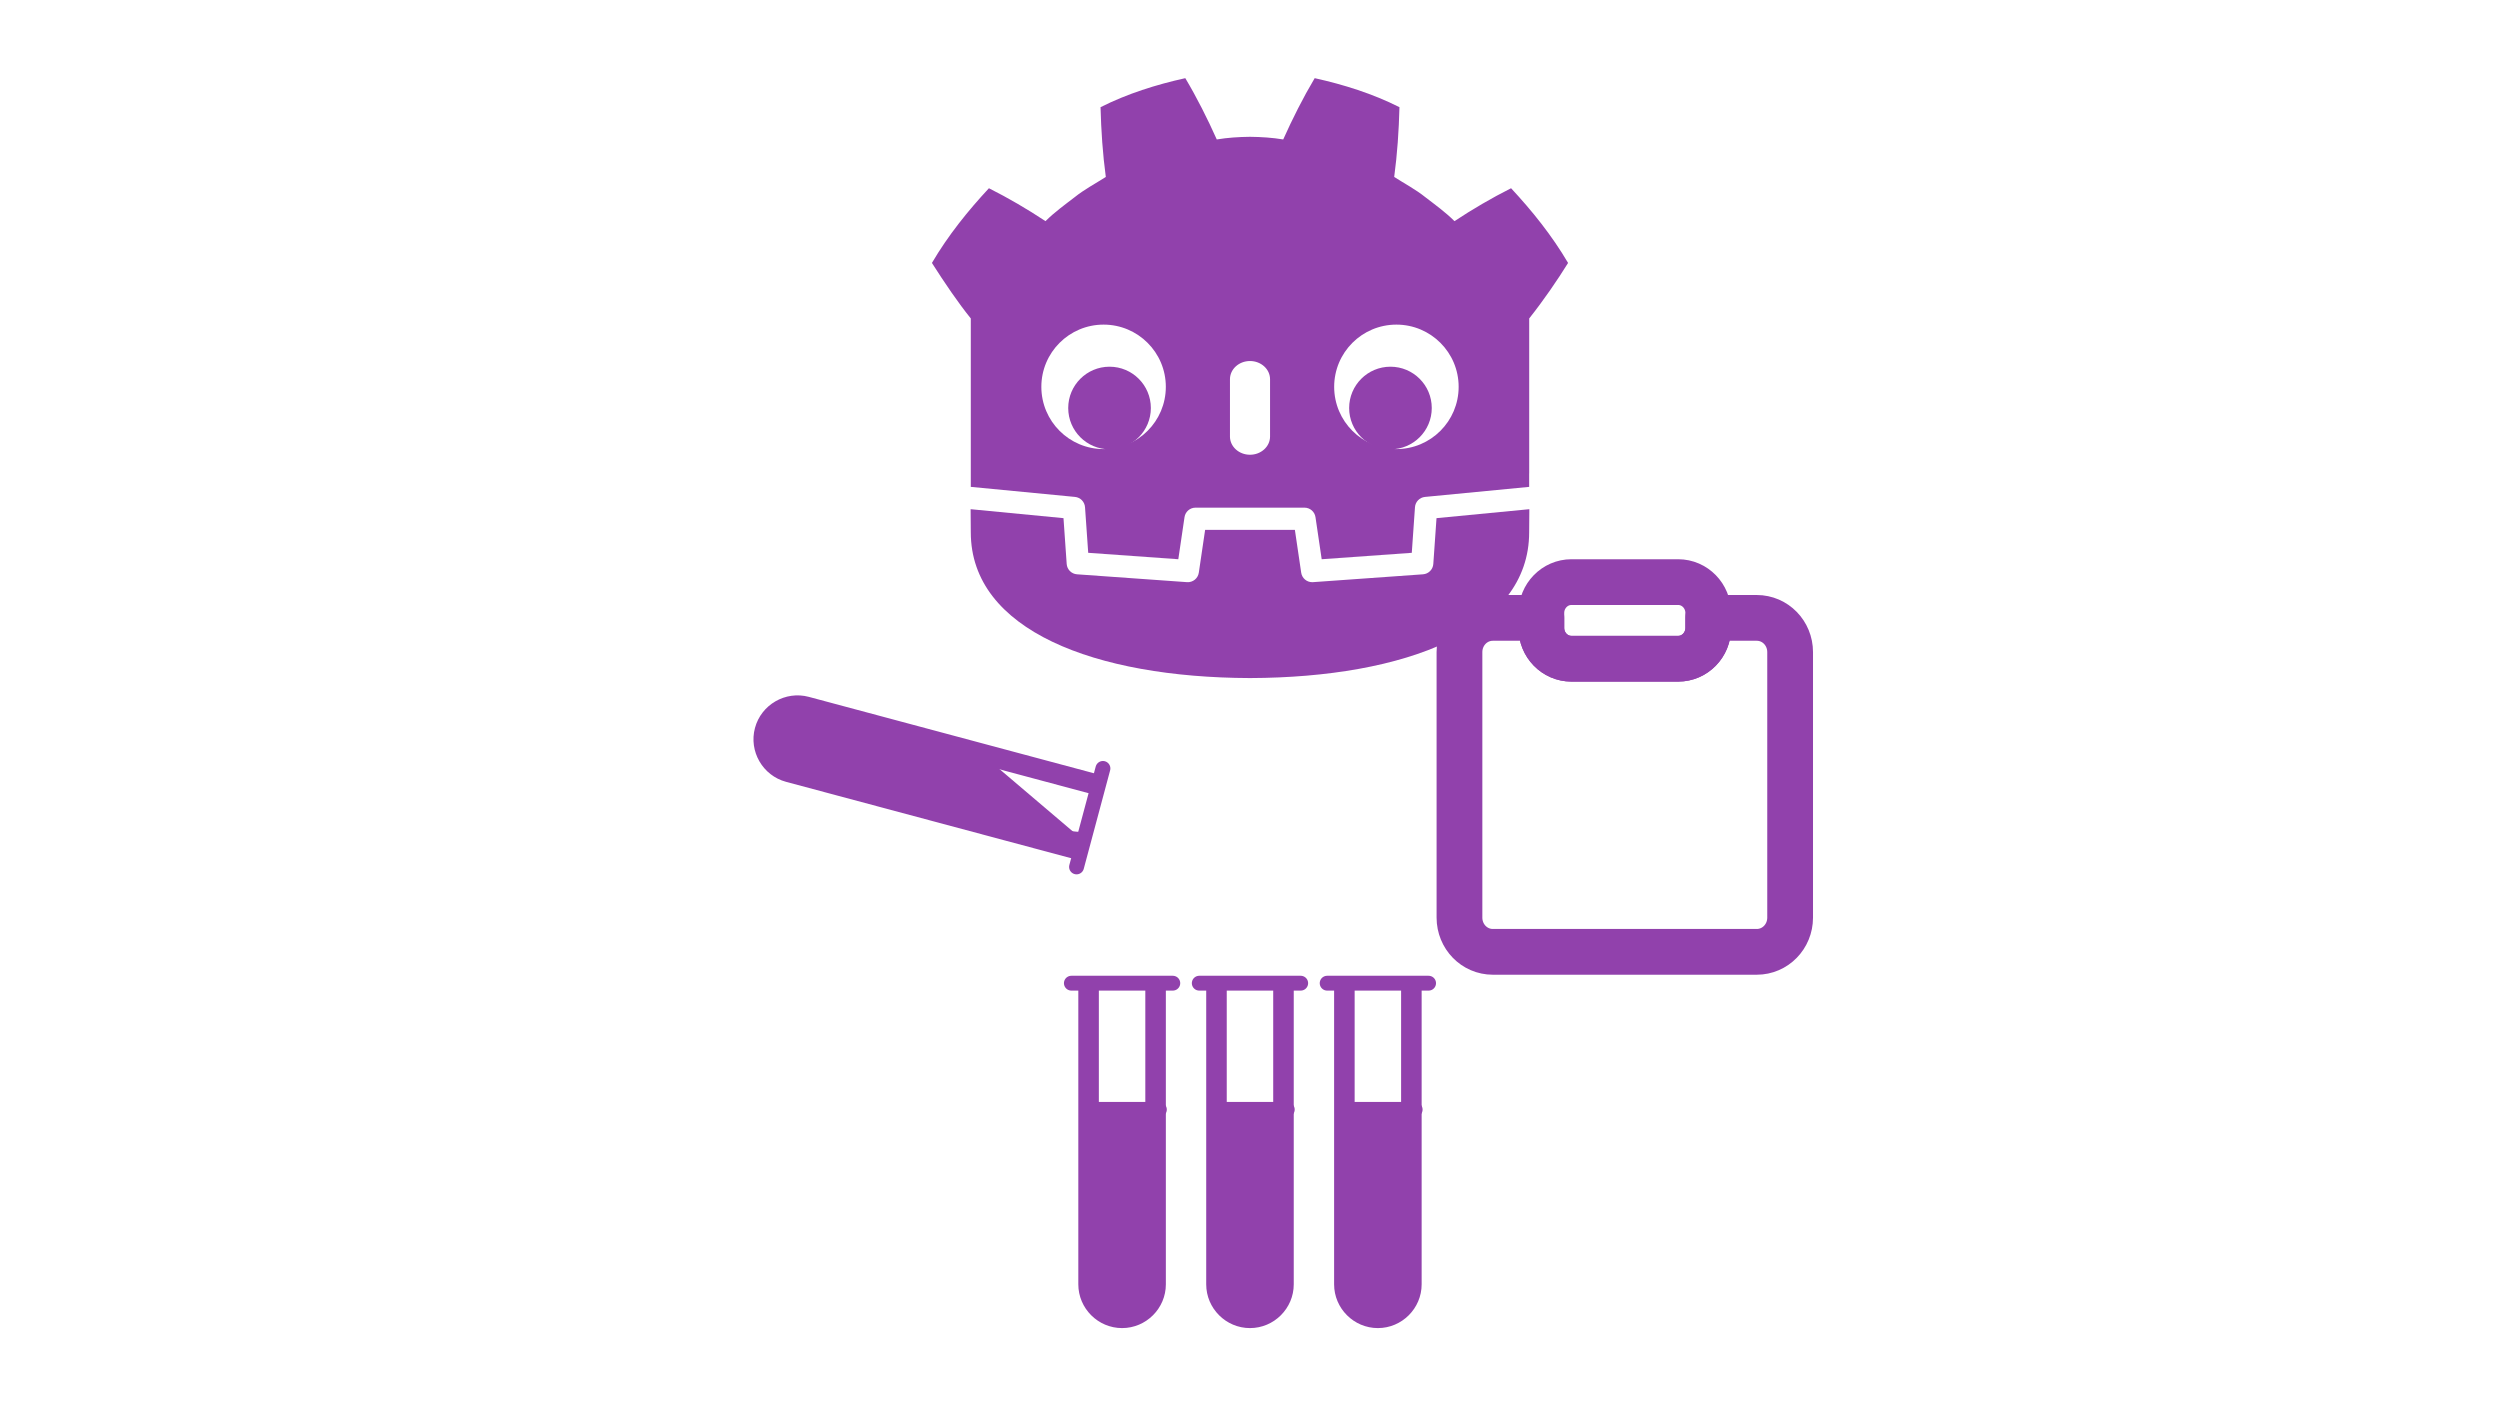
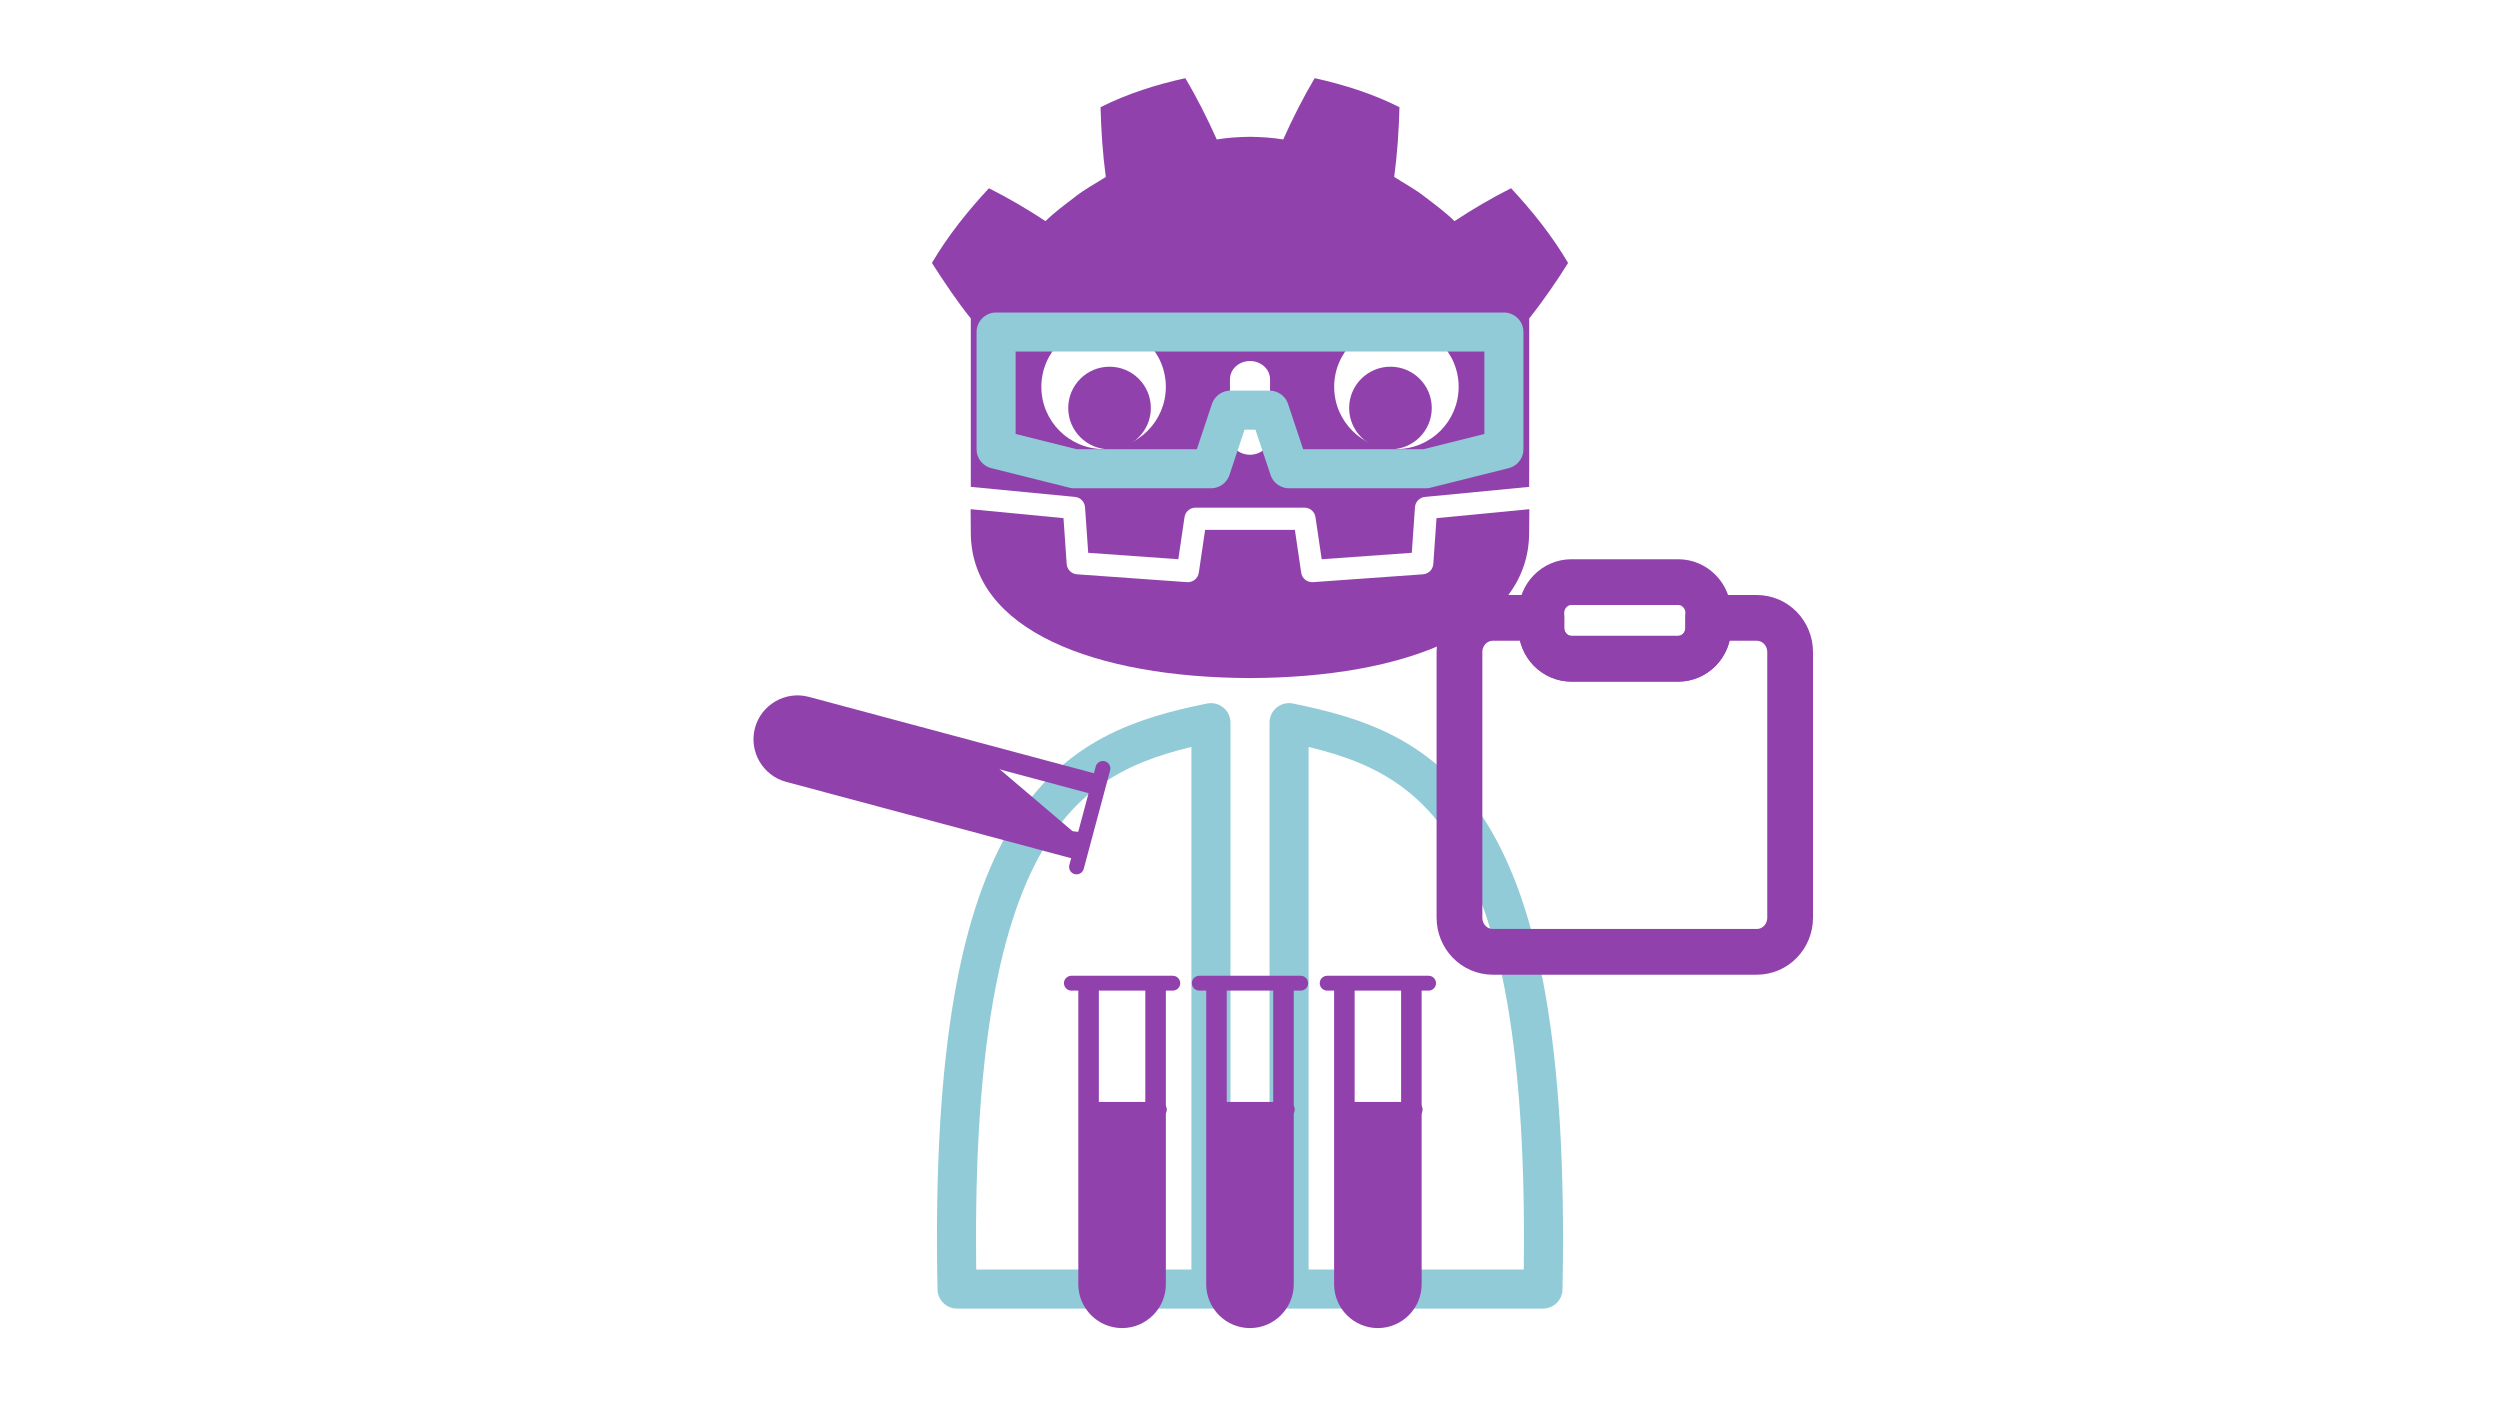
<svg xmlns="http://www.w3.org/2000/svg" width="1024" height="576" viewBox="0 0 1024 576" version="1.1" id="svg1" xml:space="preserve">
  <defs id="defs1" />
  <g id="layer1">
+     <path style="fill:none;stroke:#90cbd7;stroke-width:16;stroke-linecap:round;stroke-linejoin:round;stroke-miterlimit:100;stroke-dasharray:none;stroke-opacity:1" d="M 528,296 V 528 H 632 C 636.045,329.567 583.75,307.379 528,296 Z" id="path5" />
+     <path style="fill:none;stroke:#90cbd7;stroke-width:16;stroke-linecap:round;stroke-linejoin:round;stroke-miterlimit:100;stroke-dasharray:none;stroke-opacity:1" d="M 496,296 V 528 H 392 C 387.955,329.567 440.25,307.379 496,296 Z" id="path5-3" />
    <g id="g4" transform="translate(0,-24.68896)">
      <path d="m 485.498,56.704 c -11.903,2.646 -23.677,6.33 -34.717,11.887 0.252,9.748 0.883,19.088 2.16,28.575 -4.287,2.747 -8.793,5.104 -12.797,8.319 -4.069,3.13 -8.224,6.125 -11.908,9.785 -7.36,-4.868 -15.15,-9.443 -23.174,-13.481 -8.65,9.309 -16.738,19.357 -23.346,30.601 5.193,8.151 10.762,16.343 15.92,22.732 v 55.534 7.054 6.419 c 0.126,0.001 0.252,0.006 0.377,0.018 l 42.306,4.079 c 2.216,0.214 3.953,1.998 4.107,4.218 l 1.305,18.675 36.903,2.633 2.542,-17.236 c 0.33,-2.235 2.246,-3.891 4.507,-3.891 h 44.634 c 2.259,0 4.176,1.656 4.506,3.891 l 2.542,17.236 36.904,-2.633 1.304,-18.675 c 0.155,-2.221 1.891,-4.003 4.107,-4.218 l 42.289,-4.079 c 0.125,-0.012 0.25,-0.016 0.376,-0.018 v -5.507 l 0.018,-0.005 v -63.495 c 5.957,-7.5 11.598,-15.772 15.92,-22.732 -6.605,-11.244 -14.698,-21.292 -23.348,-30.601 -8.023,4.038 -15.815,8.613 -23.175,13.481 -3.683,-3.661 -7.831,-6.655 -11.905,-9.785 -4.003,-3.215 -8.514,-5.573 -12.793,-8.319 1.274,-9.487 1.904,-18.827 2.157,-28.575 -11.04,-5.556 -22.813,-9.241 -34.722,-11.887 -4.755,7.991 -9.103,16.645 -12.89,25.104 -4.49,-0.75 -9.002,-1.028 -13.519,-1.082 v -0.007 c -0.032,0 -0.061,0.007 -0.088,0.007 -0.028,0 -0.058,-0.007 -0.086,-0.007 v 0.007 c -4.526,0.054 -9.033,0.332 -13.525,1.082 C 494.606,73.349 490.26,64.695 485.498,56.704 Z M 452.029,157.652 c 14.082,0 25.495,11.405 25.495,25.482 0,14.086 -11.413,25.498 -25.495,25.498 -14.075,0 -25.491,-11.411 -25.491,-25.498 0,-14.077 11.417,-25.482 25.491,-25.482 z m 119.944,0 c 14.073,0 25.489,11.405 25.489,25.482 0,14.086 -11.416,25.498 -25.489,25.498 -14.084,0 -25.497,-11.411 -25.497,-25.498 0,-14.077 11.413,-25.482 25.497,-25.482 z m -59.975,14.912 c 4.533,0 8.214,3.344 8.214,7.458 v 23.471 c 0,4.118 -3.681,7.458 -8.214,7.458 -4.533,0 -8.206,-3.341 -8.206,-7.458 v -23.471 c 0,-4.114 3.674,-7.458 8.206,-7.458 z" stroke-width="1.169" id="path1" style="fill:#9141ac;fill-opacity:1" />
      <path d="m 588.393,236.924 -1.31,18.774 c -0.158,2.263 -1.958,4.064 -4.221,4.226 l -45.063,3.215 c -0.11,0.008 -0.22,0.012 -0.328,0.012 -2.239,0 -4.171,-1.643 -4.502,-3.892 l -2.584,-17.525 h -36.769 l -2.584,17.525 c -0.347,2.359 -2.456,4.055 -4.831,3.88 l -45.063,-3.215 c -2.263,-0.162 -4.063,-1.964 -4.221,-4.226 l -1.31,-18.774 -38.041,-3.668 c 0.018,4.088 0.07,8.567 0.07,9.459 0,40.176 50.965,59.487 114.285,59.709 h 0.077 0.078 c 63.32,-0.222 114.268,-19.533 114.268,-59.709 0,-0.908 0.055,-5.368 0.074,-9.459 z" id="path2" style="fill:#9141ac;fill-opacity:1;stroke-width:1.169" />
      <path d="m 471.389,191.813 c 0,9.343 -7.573,16.916 -16.923,16.916 -9.346,0 -16.923,-7.573 -16.923,-16.916 0,-9.343 7.577,-16.923 16.923,-16.923 9.35,0 16.923,7.58 16.923,16.923" id="path3" style="fill:#9141ac;fill-opacity:1;stroke-width:1.169" />
      <path d="m 552.613,191.813 c 0,9.343 7.57,16.916 16.914,16.916 9.353,0 16.923,-7.573 16.923,-16.916 0,-9.343 -7.57,-16.923 -16.923,-16.923 -9.343,0 -16.914,7.58 -16.914,16.923" id="path4" style="fill:#9141ac;fill-opacity:1;stroke-width:1.169" />
      <g id="g2">
        <g id="g1">
          <path id="rect1" style="baseline-shift:baseline;display:inline;overflow:visible;vector-effect:none;fill:#9141ac;fill-opacity:1;stroke-width:0.522;stroke-linecap:round;stroke-linejoin:round;enable-background:accumulate;stop-color:#000000" d="m 331.297,310.126 c -9.569,-2.564 -19.5,3.169 -22.064,12.739 -2.564,9.569 3.169,19.5 12.739,22.064 l 119.722,32.079 2.188,-8.166 -119.722,-32.079 c -5.187,-1.39 -8.151,-6.523 -6.761,-11.71 1.39,-5.187 6.524,-8.15 11.71,-6.76 l 119.722,32.079 2.188,-8.166 z" />
          <path style="fill:#9141ac;fill-opacity:1;stroke:#9141ac;stroke-width:6.105;stroke-linecap:round;stroke-linejoin:round;stroke-dasharray:none;stroke-opacity:1" d="M 451.759,339.442 440.953,379.772" id="path1-5" />
          <path style="fill:#9141ac;fill-opacity:1;stroke:#9141ac;stroke-width:6.263;stroke-linecap:round;stroke-linejoin:round;stroke-dasharray:none;stroke-opacity:1" d="m 400.679,332.306 c -0.252,14.994 12.17,34.941 42.759,36.339" id="path1-3" />
          <path style="fill:#9141ac;fill-opacity:1;stroke:none;stroke-width:3.858;stroke-linecap:round;stroke-linejoin:round;stroke-dasharray:none;stroke-opacity:1" d="m 400.679,332.306 3.261,15.936 16.912,19.005 -107.567,-32 7.876,-22.365 z" id="path2-6" />
        </g>
      </g>
      <g id="layer1-7" transform="matrix(0.4415051,0,0,0.4415051,577.217,250.2199)">
        <path id="rect2" style="fill:none;stroke:#9141ac;stroke-width:42.451;stroke-linecap:round;stroke-linejoin:round;stroke-dasharray:none" d="M 77.578,62.414 C 60.424,62.414 46.614,76.576 46.614,94.167 V 340.482 c 0,17.591 13.81,31.753 30.964,31.753 H 322.422 c 17.154,0 30.964,-14.162 30.964,-31.753 V 94.167 c 0,-17.591 -13.81,-31.753 -30.964,-31.753 h -45.001 v 9.259 c 0,15.861 -12.452,28.63 -27.918,28.63 h -99.007 c -15.466,0 -27.918,-12.769 -27.918,-28.63 v -9.259 z" />
        <rect style="fill:none;stroke:#9141ac;stroke-width:42.451;stroke-linecap:round;stroke-linejoin:round;stroke-dasharray:none" id="rect2-3" width="154.844" height="71.077" x="122.578" y="29.226" rx="27.918" ry="28.63" />
      </g>
      <g id="layer1-0" transform="matrix(0.4121302,0,0,0.4121302,429.5655,414.092)">
        <g id="g3" transform="translate(-12.02081,-10.10886)">
          <path id="rect1-6" style="baseline-shift:baseline;display:inline;overflow:visible;vector-effect:none;fill:#9141ac;fill-opacity:1;stroke-width:1.26;stroke-linecap:round;stroke-linejoin:round;enable-background:accumulate;stop-color:#000000" d="m 295.63,341.688 c 0,23.922 19.579,43.501 43.501,43.501 23.922,0 43.501,-19.579 43.501,-43.501 l -2e-5,-299.288 h -20.415 l -1e-5,299.288 c 2e-5,12.966 -10.12,23.088 -23.086,23.088 -12.966,-2e-5 -23.086,-10.122 -23.087,-23.087 l 1.7e-4,-299.288 h -20.415 z" />
          <path style="fill:none;stroke:#9141ac;stroke-width:14.743;stroke-linecap:round;stroke-linejoin:round;stroke-dasharray:none;stroke-opacity:1" d="M 288.72,42.4 H 389.54" id="path1-2" />
          <path style="fill:none;stroke:#9141ac;stroke-width:15.123;stroke-linecap:round;stroke-linejoin:round;stroke-dasharray:none;stroke-opacity:1" d="m 304,168 c 16,0 56,0 72,0" id="path1-3-61" />
          <path style="fill:#9141ac;fill-opacity:1;stroke:none;stroke-width:9.315;stroke-linecap:round;stroke-linejoin:round;stroke-dasharray:none;stroke-opacity:1" d="m 304,168 h 36 36 l -8,200 h -56 z" id="path2-8" />
        </g>
        <g id="g3-9" transform="translate(-266.24,-10.10886)">
          <path id="rect1-3" style="baseline-shift:baseline;display:inline;overflow:visible;vector-effect:none;fill:#9141ac;fill-opacity:1;stroke-width:1.26;stroke-linecap:round;stroke-linejoin:round;enable-background:accumulate;stop-color:#000000" d="m 295.63,341.688 c 0,23.922 19.579,43.501 43.501,43.501 23.922,0 43.501,-19.579 43.501,-43.501 l -2e-5,-299.288 h -20.415 l -1e-5,299.288 c 2e-5,12.966 -10.12,23.088 -23.086,23.088 -12.966,-2e-5 -23.086,-10.122 -23.087,-23.087 l 1.7e-4,-299.288 h -20.415 z" />
          <path style="fill:none;stroke:#9141ac;stroke-width:14.743;stroke-linecap:round;stroke-linejoin:round;stroke-dasharray:none;stroke-opacity:1" d="M 288.72,42.4 H 389.54" id="path1-60" />
          <path style="fill:none;stroke:#9141ac;stroke-width:15.123;stroke-linecap:round;stroke-linejoin:round;stroke-dasharray:none;stroke-opacity:1" d="m 304,168 c 16,0 56,0 72,0" id="path1-3-6" />
          <path style="fill:#9141ac;fill-opacity:1;stroke:none;stroke-width:9.315;stroke-linecap:round;stroke-linejoin:round;stroke-dasharray:none;stroke-opacity:1" d="m 304,168 h 36 36 l -8,200 h -56 z" id="path2-2" />
        </g>
        <g id="g3-3" transform="translate(-139.1304,-10.10886)">
          <path id="rect1-5" style="baseline-shift:baseline;display:inline;overflow:visible;vector-effect:none;fill:#9141ac;fill-opacity:1;stroke-width:1.26;stroke-linecap:round;stroke-linejoin:round;enable-background:accumulate;stop-color:#000000" d="m 295.63,341.688 c 0,23.922 19.579,43.501 43.501,43.501 23.922,0 43.501,-19.579 43.501,-43.501 l -2e-5,-299.288 h -20.415 l -1e-5,299.288 c 2e-5,12.966 -10.12,23.088 -23.086,23.088 -12.966,-2e-5 -23.086,-10.122 -23.087,-23.087 l 1.7e-4,-299.288 h -20.415 z" />
          <path style="fill:none;stroke:#9141ac;stroke-width:14.743;stroke-linecap:round;stroke-linejoin:round;stroke-dasharray:none;stroke-opacity:1" d="M 288.72,42.4 H 389.54" id="path1-6" />
          <path style="fill:none;stroke:#9141ac;stroke-width:15.123;stroke-linecap:round;stroke-linejoin:round;stroke-dasharray:none;stroke-opacity:1" d="m 304,168 c 16,0 56,0 72,0" id="path1-3-2" />
          <path style="fill:#9141ac;fill-opacity:1;stroke:none;stroke-width:9.315;stroke-linecap:round;stroke-linejoin:round;stroke-dasharray:none;stroke-opacity:1" d="m 304,168 h 36 36 l -8,200 h -56 z" id="path2-9" />
        </g>
      </g>
    </g>
+     <path style="fill:none;fill-opacity:1;stroke:#90cbd7;stroke-width:16;stroke-linecap:round;stroke-linejoin:round;stroke-miterlimit:100;stroke-dasharray:none;stroke-opacity:1" d="m 408,136 h 208 v 48 l -32,8 h -56 l -8,-24 h -16 l -8,24 h -56 l -32,-8 z" id="path6" />
  </g>
</svg>
